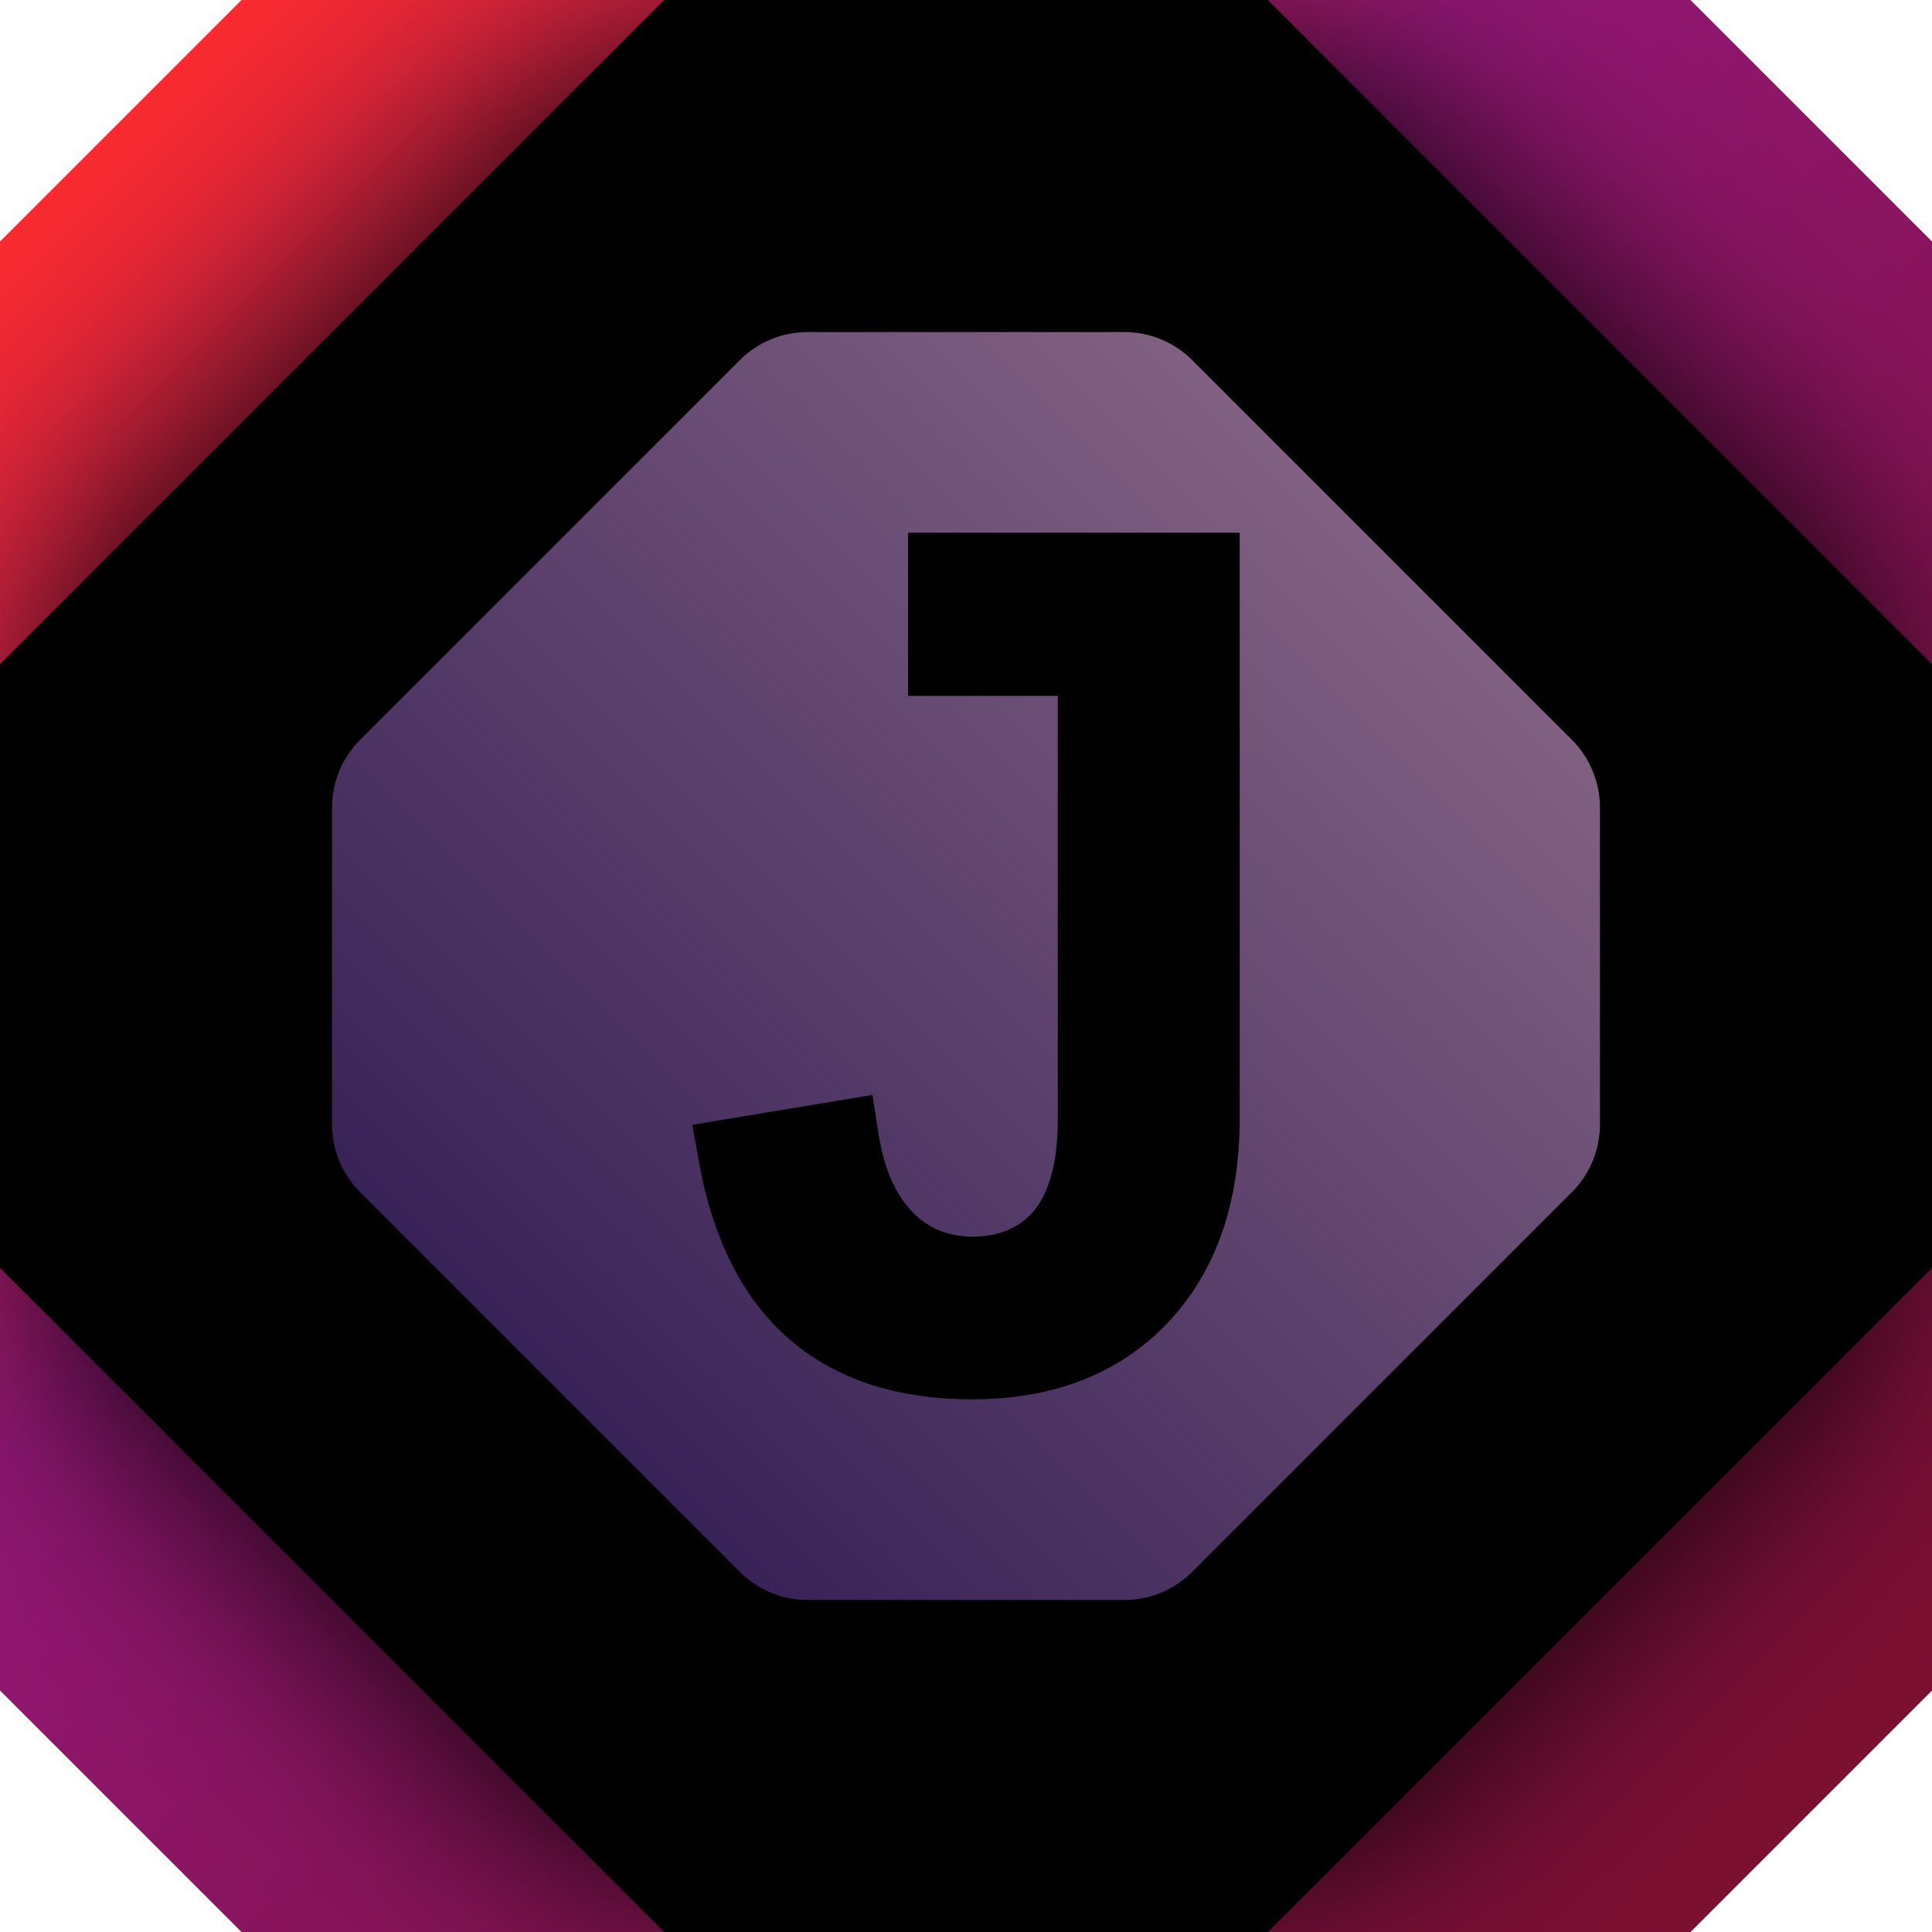
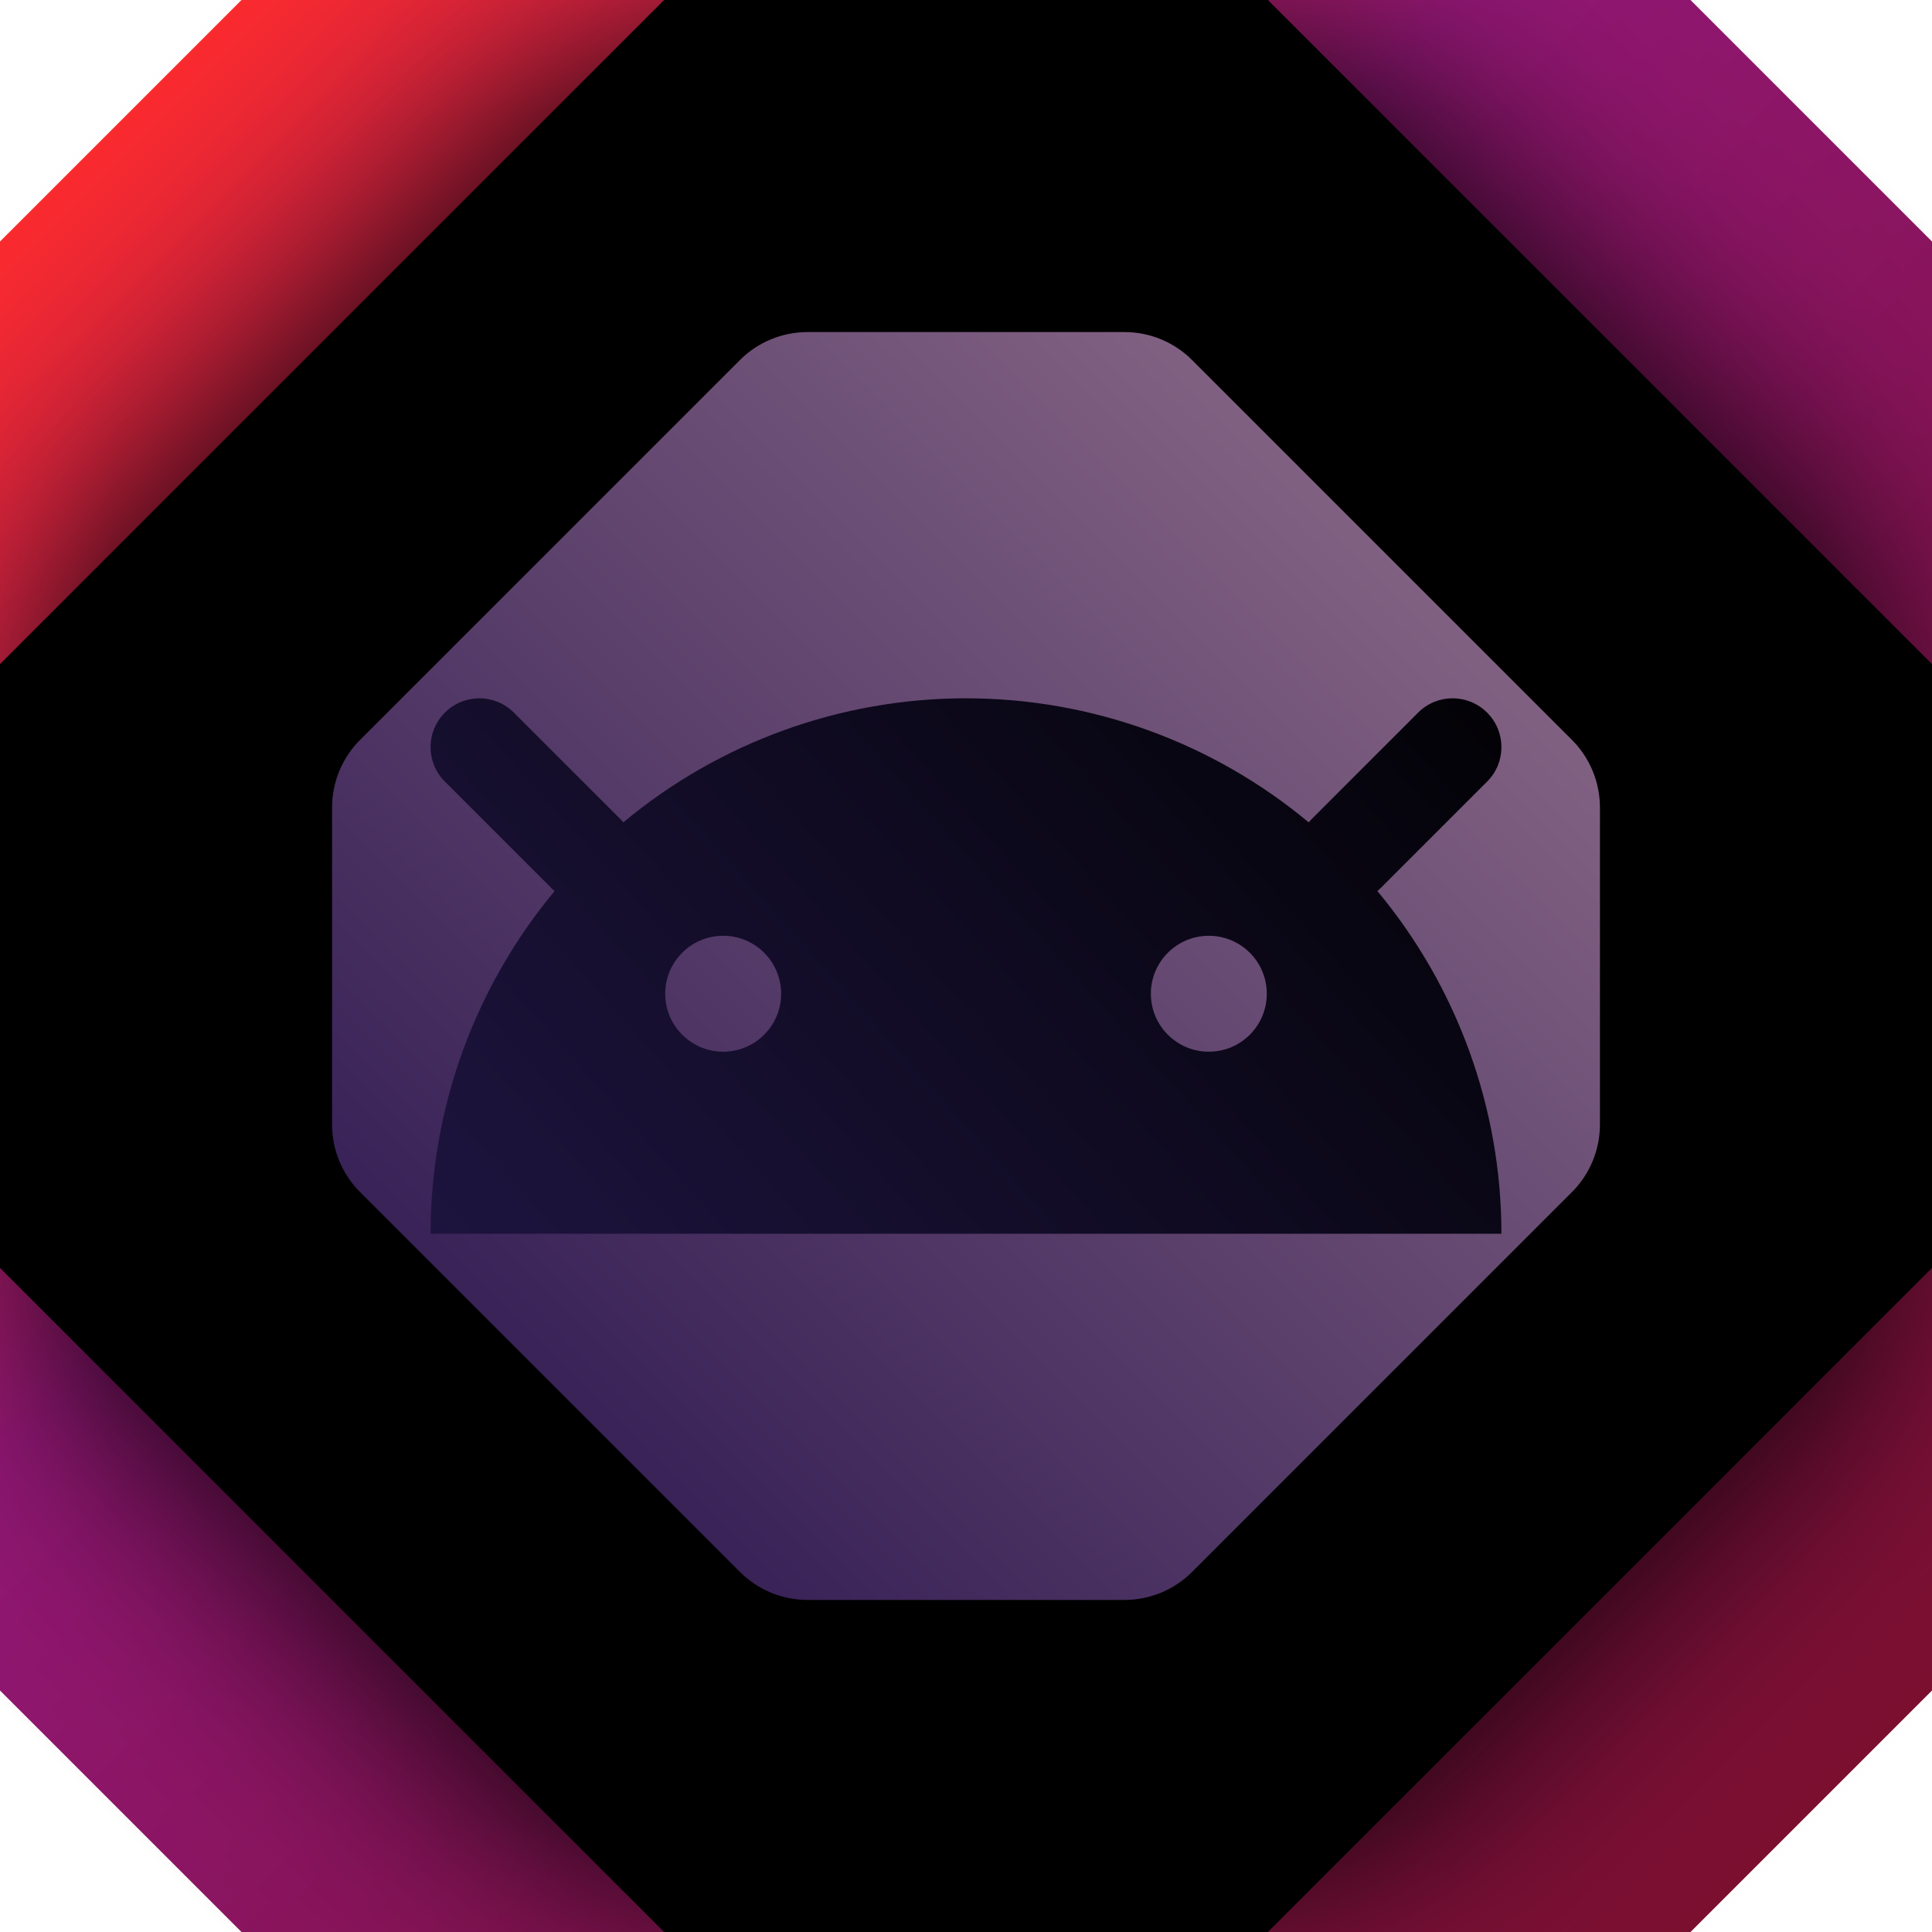
- <svg xmlns="http://www.w3.org/2000/svg" xmlns:xlink="http://www.w3.org/1999/xlink" width="128" height="128">
-   <defs>
+ <svg xmlns="http://www.w3.org/2000/svg" xmlns:xlink="http://www.w3.org/1999/xlink" width="128" height="128" version="1.1" id="svg11" xml:space="preserve">
+   <defs id="defs7">
+     <linearGradient id="linearGradient15">
+       <stop style="stop-color:#201645;stop-opacity:1;" offset="0" id="stop15" />
+       <stop style="stop-color:#000000;stop-opacity:1;" offset="1" id="stop16" />
+     </linearGradient>
    <linearGradient id="c">
-       <stop style="stop-color:#26124c;stop-opacity:1" offset="0" />
-       <stop style="stop-color:#93718d;stop-opacity:1" offset="1" />
+       <stop style="stop-color:#26124c;stop-opacity:1" offset="0" id="stop1" />
+       <stop style="stop-color:#93718d;stop-opacity:1" offset="1" id="stop2" />
    </linearGradient>
    <linearGradient id="b">
-       <stop style="stop-color:#c5c5c5;stop-opacity:1" offset="0" />
-       <stop style="stop-color:#c5c5c5;stop-opacity:0" offset="1" />
+       <stop style="stop-color:#c5c5c5;stop-opacity:1" offset="0" id="stop3" />
+       <stop style="stop-color:#c5c5c5;stop-opacity:0" offset="1" id="stop4" />
    </linearGradient>
    <linearGradient id="a">
-       <stop style="stop-color:#ff2b2b;stop-opacity:1" offset=".05" />
-       <stop style="stop-color:#921775;stop-opacity:1" offset=".379" />
-       <stop style="stop-color:#7b0f2f;stop-opacity:1" offset=".942" />
+       <stop style="stop-color:#ff2b2b;stop-opacity:1" offset=".05" id="stop5" />
+       <stop style="stop-color:#921775;stop-opacity:1" offset=".379" id="stop6" />
+       <stop style="stop-color:#7b0f2f;stop-opacity:1" offset=".942" id="stop7" />
    </linearGradient>
    <linearGradient xlink:href="#a" id="d" x1="0" y1="0" x2="32" y2="32" gradientUnits="userSpaceOnUse" />
    <linearGradient xlink:href="#c" id="f" x1="0" y1="32" x2="32" y2="0" gradientUnits="userSpaceOnUse" />
-     <filter style="color-interpolation-filters:sRGB" id="e" x="-.15" y="-.15" width="1.3" height="1.3">
-       <feGaussianBlur stdDeviation="2 2" result="blur" />
+     <filter style="color-interpolation-filters:sRGB" id="e" x="-0.15" y="-0.15" width="1.3" height="1.3">
+       <feGaussianBlur stdDeviation="2 2" result="blur" id="feGaussianBlur7" />
    </filter>
+     <linearGradient xlink:href="#linearGradient15" id="linearGradient16" x1="28.879" y1="94.582" x2="97.706" y2="33.064" gradientUnits="userSpaceOnUse" />
  </defs>
-   <path style="fill:url(#d);fill-opacity:1;stroke-width:5.496;stroke-linejoin:bevel;stroke-miterlimit:40.6" d="M4 0h24l4 4v24l-4 4H4l-4-4V4z" transform="scale(4)" />
-   <path style="display:inline;fill:#000;fill-opacity:1;stroke-width:5.496;stroke-linejoin:bevel;stroke-miterlimit:40.6;filter:url(#e)" d="M11 0h10l11 11v10L21 32H11L0 21V11z" transform="scale(4)" />
-   <path style="display:inline;fill:#000;fill-opacity:1;stroke-width:5.496;stroke-linejoin:bevel;stroke-miterlimit:40.6" d="M11 0h10l11 11v10L21 32H11L0 21V11z" transform="scale(4)" />
-   <path style="display:inline;fill:url(#f);fill-opacity:1;stroke-width:5.496;stroke-linejoin:bevel;stroke-miterlimit:40.6" transform="translate(22 22) scale(2.625)" d="M12 0h8a2.414 2.414 22.5 0 1 1.707.707l9.586 9.586A2.414 2.414 67.5 0 1 32 12v8a2.414 2.414 112.5 0 1-.707 1.707l-9.586 9.586A2.414 2.414 157.5 0 1 20 32h-8a2.414 2.414 22.5 0 1-1.707-.707L.707 21.707A2.414 2.414 67.5 0 1 0 20v-8a2.414 2.414 112.5 0 1 .707-1.707L10.293.707A2.414 2.414 157.5 0 1 12 0z" />
-   <path d="M-61.389-18.633v9.613h8.823V15.96c0 2.671-.575 4.361-1.428 5.385-.78.916-1.992 1.494-3.598 1.494-1.416 0-2.642-.527-3.513-1.426-.961-.99-1.688-2.488-2.026-4.662l-.351-2.264-10.618 1.76.41 2.266c1.644 9.075 7.126 13.906 16.067 13.906 4.704 0 8.624-1.44 11.547-4.522 2.914-3.097 4.228-7.159 4.228-12.068v-34.46z" style="font-size:66.667px;font-family:'Liberation Sans';-inkscape-font-specification:'Liberation Sans';fill:#000;stroke-width:3.932;stroke-linecap:square;paint-order:fill markers stroke;fill-opacity:1" aria-label="J" transform="matrix(1.12466 0 0 1.12466 129.2 56.248)" />
+   <path style="fill:url(#d);fill-opacity:1;stroke-width:5.496;stroke-linejoin:bevel;stroke-miterlimit:40.6" d="M4 0h24l4 4v24l-4 4H4l-4-4V4z" transform="scale(4)" id="path7" />
+   <path style="display:inline;fill:#000;fill-opacity:1;stroke-width:5.496;stroke-linejoin:bevel;stroke-miterlimit:40.6;filter:url(#e)" d="M11 0h10l11 11v10L21 32H11L0 21V11z" transform="scale(4)" id="path8" />
+   <path style="display:inline;fill:#000;fill-opacity:1;stroke-width:5.496;stroke-linejoin:bevel;stroke-miterlimit:40.6" d="M11 0h10l11 11v10L21 32H11L0 21V11z" transform="scale(4)" id="path9" />
+   <path style="display:inline;fill:url(#f);fill-opacity:1;stroke-width:5.496;stroke-linejoin:bevel;stroke-miterlimit:40.6" d="M12 0h8a2.414 2.414 22.5 0 1 1.707.707l9.586 9.586A2.414 2.414 67.5 0 1 32 12v8a2.414 2.414 112.5 0 1-.707 1.707l-9.586 9.586A2.414 2.414 157.5 0 1 20 32h-8a2.414 2.414 22.5 0 1-1.707-.707L.707 21.707A2.414 2.414 67.5 0 1 0 20v-8a2.414 2.414 112.5 0 1 .707-1.707L10.293.707A2.414 2.414 157.5 0 1 12 0z" id="path10" transform="translate(22 22) scale(2.625)" />
+   <path id="path13" style="display:inline;fill:url(#linearGradient16);fill-opacity:1;stroke:none;stroke-width:1.463;stroke-opacity:1" d="m 31.761,46.264 c -0.826,0 -1.652,0.315 -2.286,0.949 -1.266,1.266 -1.266,3.305 0,4.571 l 7.04,7.04 c 0.074,0.074 0.152,0.143 0.232,0.209 -5.311,6.374 -8.219,14.408 -8.22,22.705 H 99.473 c -4.13e-4,-8.297 -2.909,-16.331 -8.22,-22.705 0.079,-0.065 0.157,-0.135 0.232,-0.209 l 7.04,-7.04 c 1.266,-1.266 1.266,-3.305 0,-4.571 -1.266,-1.266 -3.305,-1.266 -4.571,0 l -7.04,7.04 c -0.074,0.074 -0.143,0.153 -0.209,0.231 -6.374,-5.311 -14.408,-8.219 -22.705,-8.22 -8.297,4.11e-4 -16.331,2.909 -22.705,8.22 -0.065,-0.079 -0.135,-0.158 -0.209,-0.231 l -7.04,-7.04 c -0.633,-0.633 -1.459,-0.949 -2.286,-0.949 z m 16.151,15.734 c 2.121,-2.4e-5 3.84,1.719 3.84,3.84 -10e-7,2.121 -1.719,3.84 -3.84,3.84 -2.121,-1.8e-5 -3.84,-1.719 -3.84,-3.84 -1e-6,-2.121 1.719,-3.84 3.84,-3.84 z m 32.176,0 c 2.121,-3e-6 3.84,1.719 3.84,3.84 -10e-7,2.121 -1.719,3.84 -3.84,3.84 -2.121,3e-6 -3.84,-1.719 -3.84,-3.84 -10e-7,-2.121 1.719,-3.84 3.84,-3.84 z" />
</svg>
